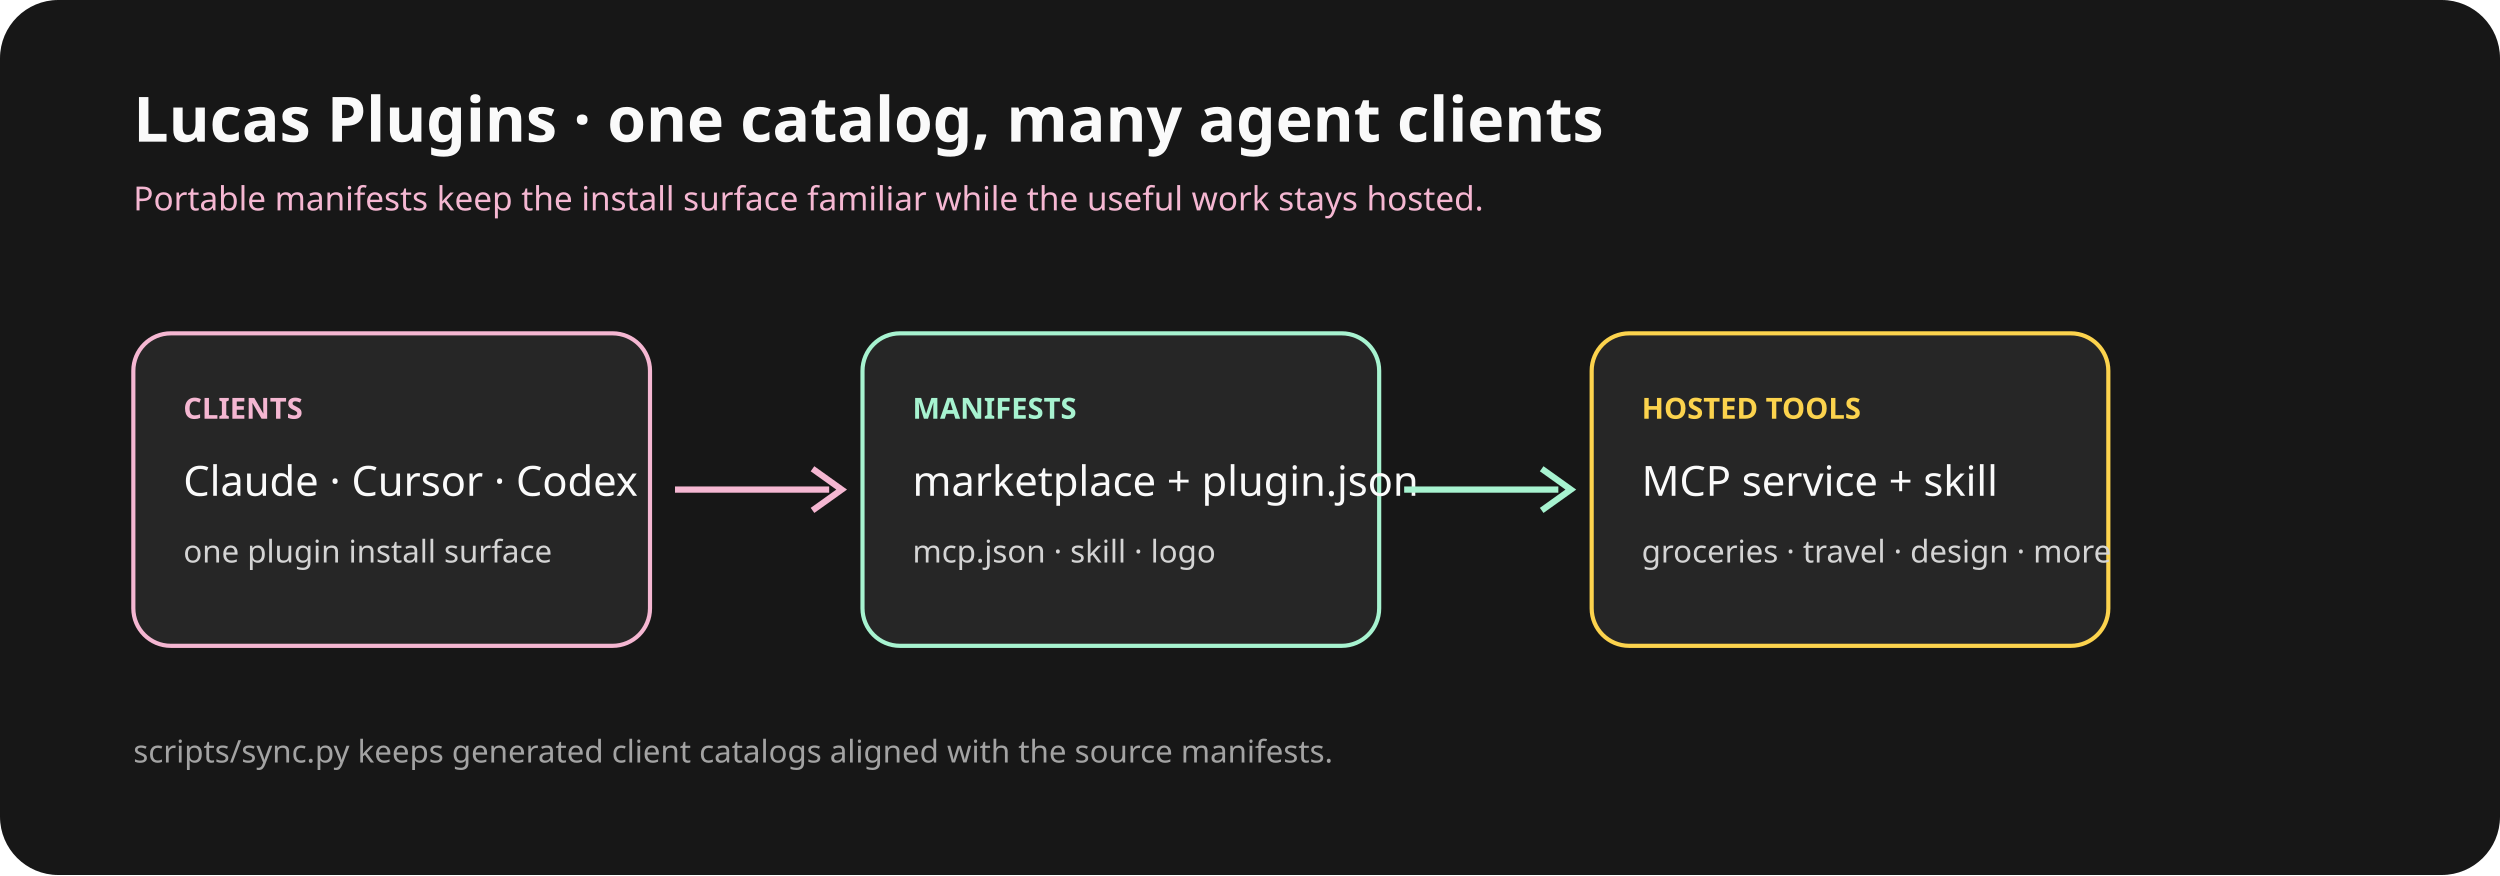
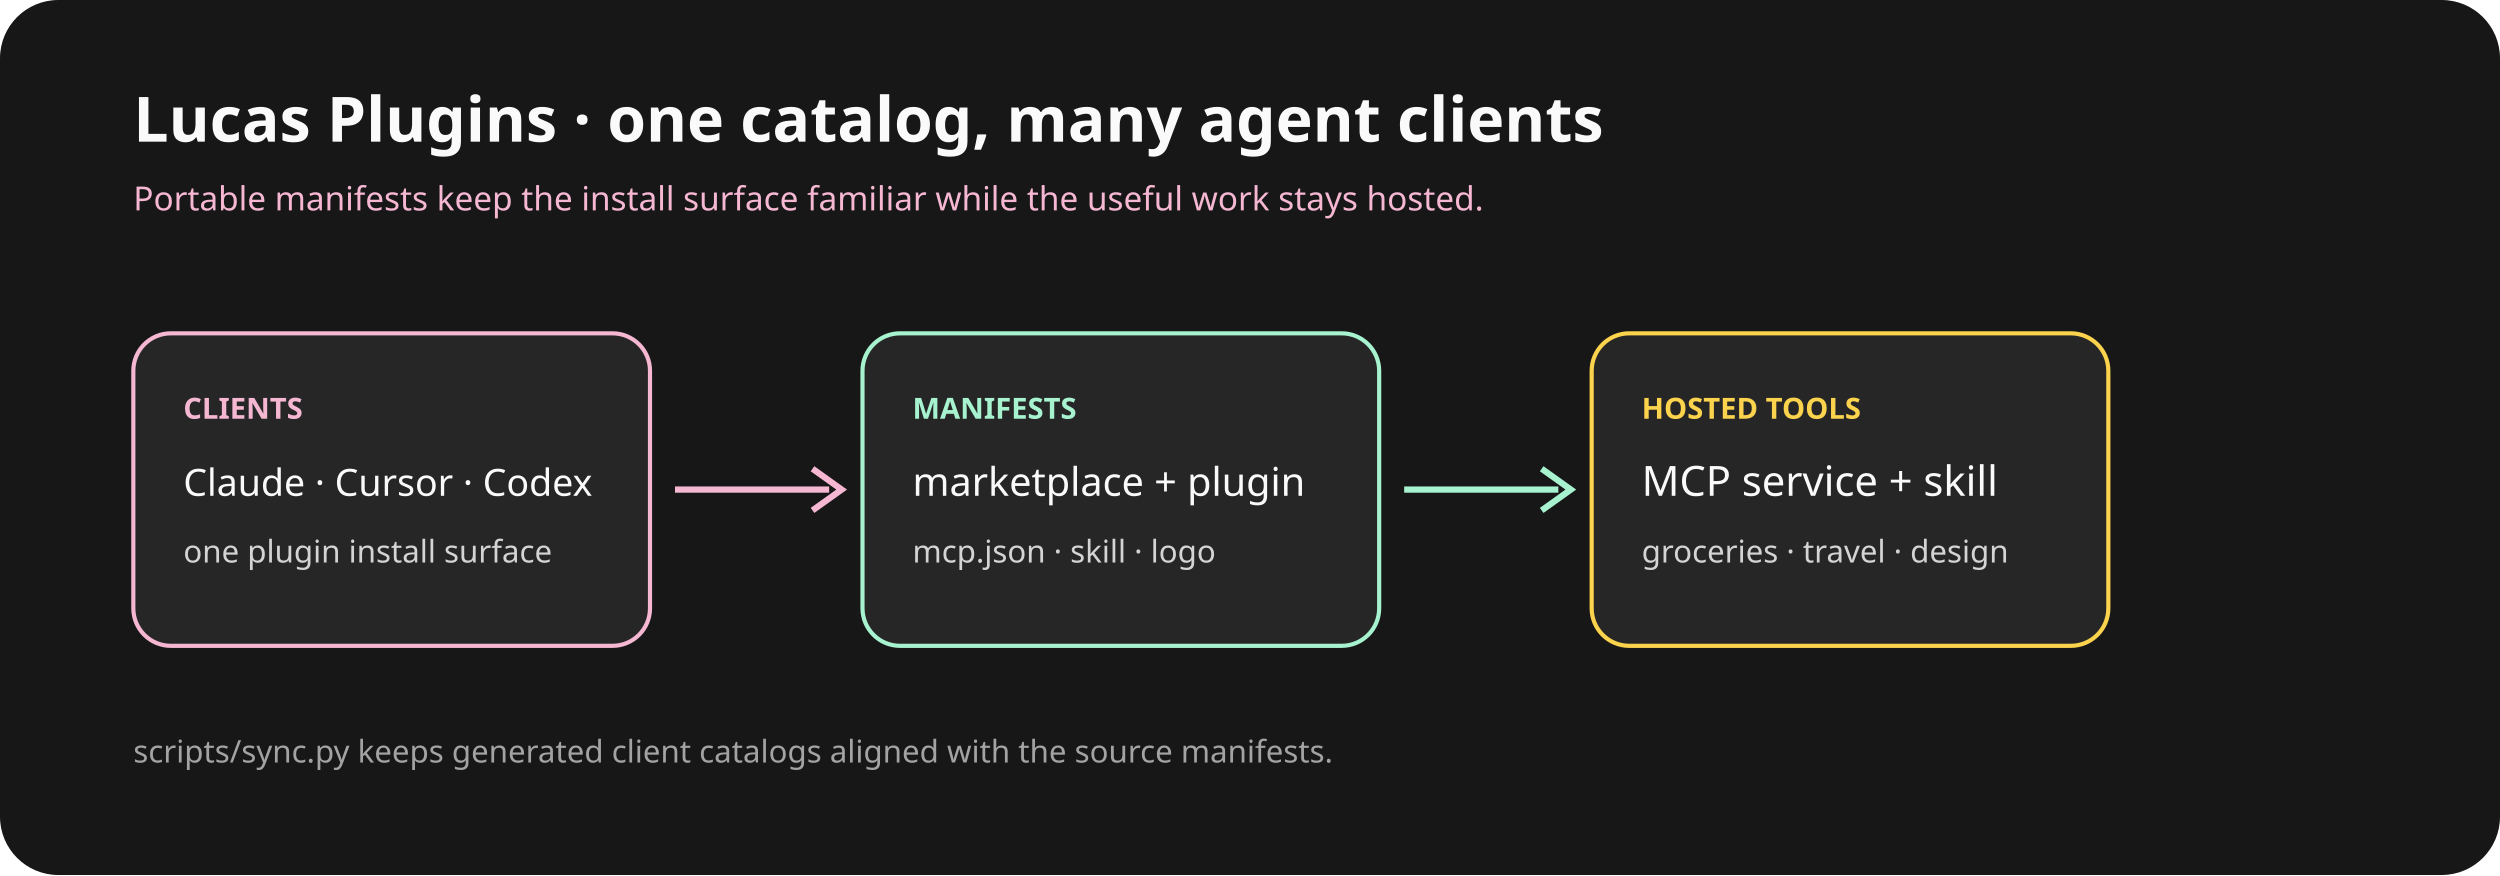
<svg xmlns="http://www.w3.org/2000/svg" viewBox="0 0 1200 420" role="img" aria-labelledby="title desc">
  <rect width="1200" height="420" rx="28" fill="#171717" />
  <text x="64" y="68" fill="#fafafa" font-family="system-ui,sans-serif" font-size="30" font-weight="700">Lucas Plugins · one catalog, many agent clients</text>
  <text x="64" y="101" fill="#f5b7d2" font-family="system-ui,sans-serif" font-size="16">Portable manifests keep the install surface familiar while the useful work stays hosted.</text>
  <g font-family="system-ui,sans-serif">
    <rect x="64" y="160" width="248" height="150" rx="18" fill="#262626" stroke="#f5b7d2" stroke-width="2" />
    <text x="88" y="201" fill="#f5b7d2" font-size="14" font-weight="700">CLIENTS</text>
-     <text x="88" y="238" fill="#fafafa" font-size="20">Claude · Cursor · Codex</text>
+     <text x="88" y="238" fill="#fafafa" font-size="18">Claude · Cursor · Codex</text>
    <text x="88" y="270" fill="#d4d4d4" font-size="15">one plugin install surface</text>
    <path d="M324 235h74" stroke="#f5b7d2" stroke-width="3" />
    <path d="m390 225 14 10-14 10" fill="none" stroke="#f5b7d2" stroke-width="3" />
    <rect x="414" y="160" width="248" height="150" rx="18" fill="#262626" stroke="#a7f3d0" stroke-width="2" />
    <text x="438" y="201" fill="#a7f3d0" font-size="14" font-weight="700">MANIFESTS</text>
-     <text x="438" y="238" fill="#fafafa" font-size="20">marketplace + plugin.json</text>
+     <text x="438" y="238" fill="#fafafa" font-size="19">marketplace + plugin</text>
    <text x="438" y="270" fill="#d4d4d4" font-size="15">mcp.json · skill · logo</text>
    <path d="M674 235h74" stroke="#a7f3d0" stroke-width="3" />
    <path d="m740 225 14 10-14 10" fill="none" stroke="#a7f3d0" stroke-width="3" />
    <rect x="764" y="160" width="248" height="150" rx="18" fill="#262626" stroke="#fcd34d" stroke-width="2" />
    <text x="788" y="201" fill="#fcd34d" font-size="14" font-weight="700">HOSTED TOOLS</text>
    <text x="788" y="238" fill="#fafafa" font-size="20">MCP service + skill</text>
-     <text x="788" y="270" fill="#d4d4d4" font-size="15">groceries · travel · design · more</text>
+     <text x="788" y="270" fill="#d4d4d4" font-size="15">groceries · travel · design</text>
  </g>
  <text x="64" y="366" fill="#a3a3a3" font-family="system-ui,sans-serif" font-size="15">scripts/sync.py keeps generated client catalogs aligned with the source manifests.</text>
</svg>
